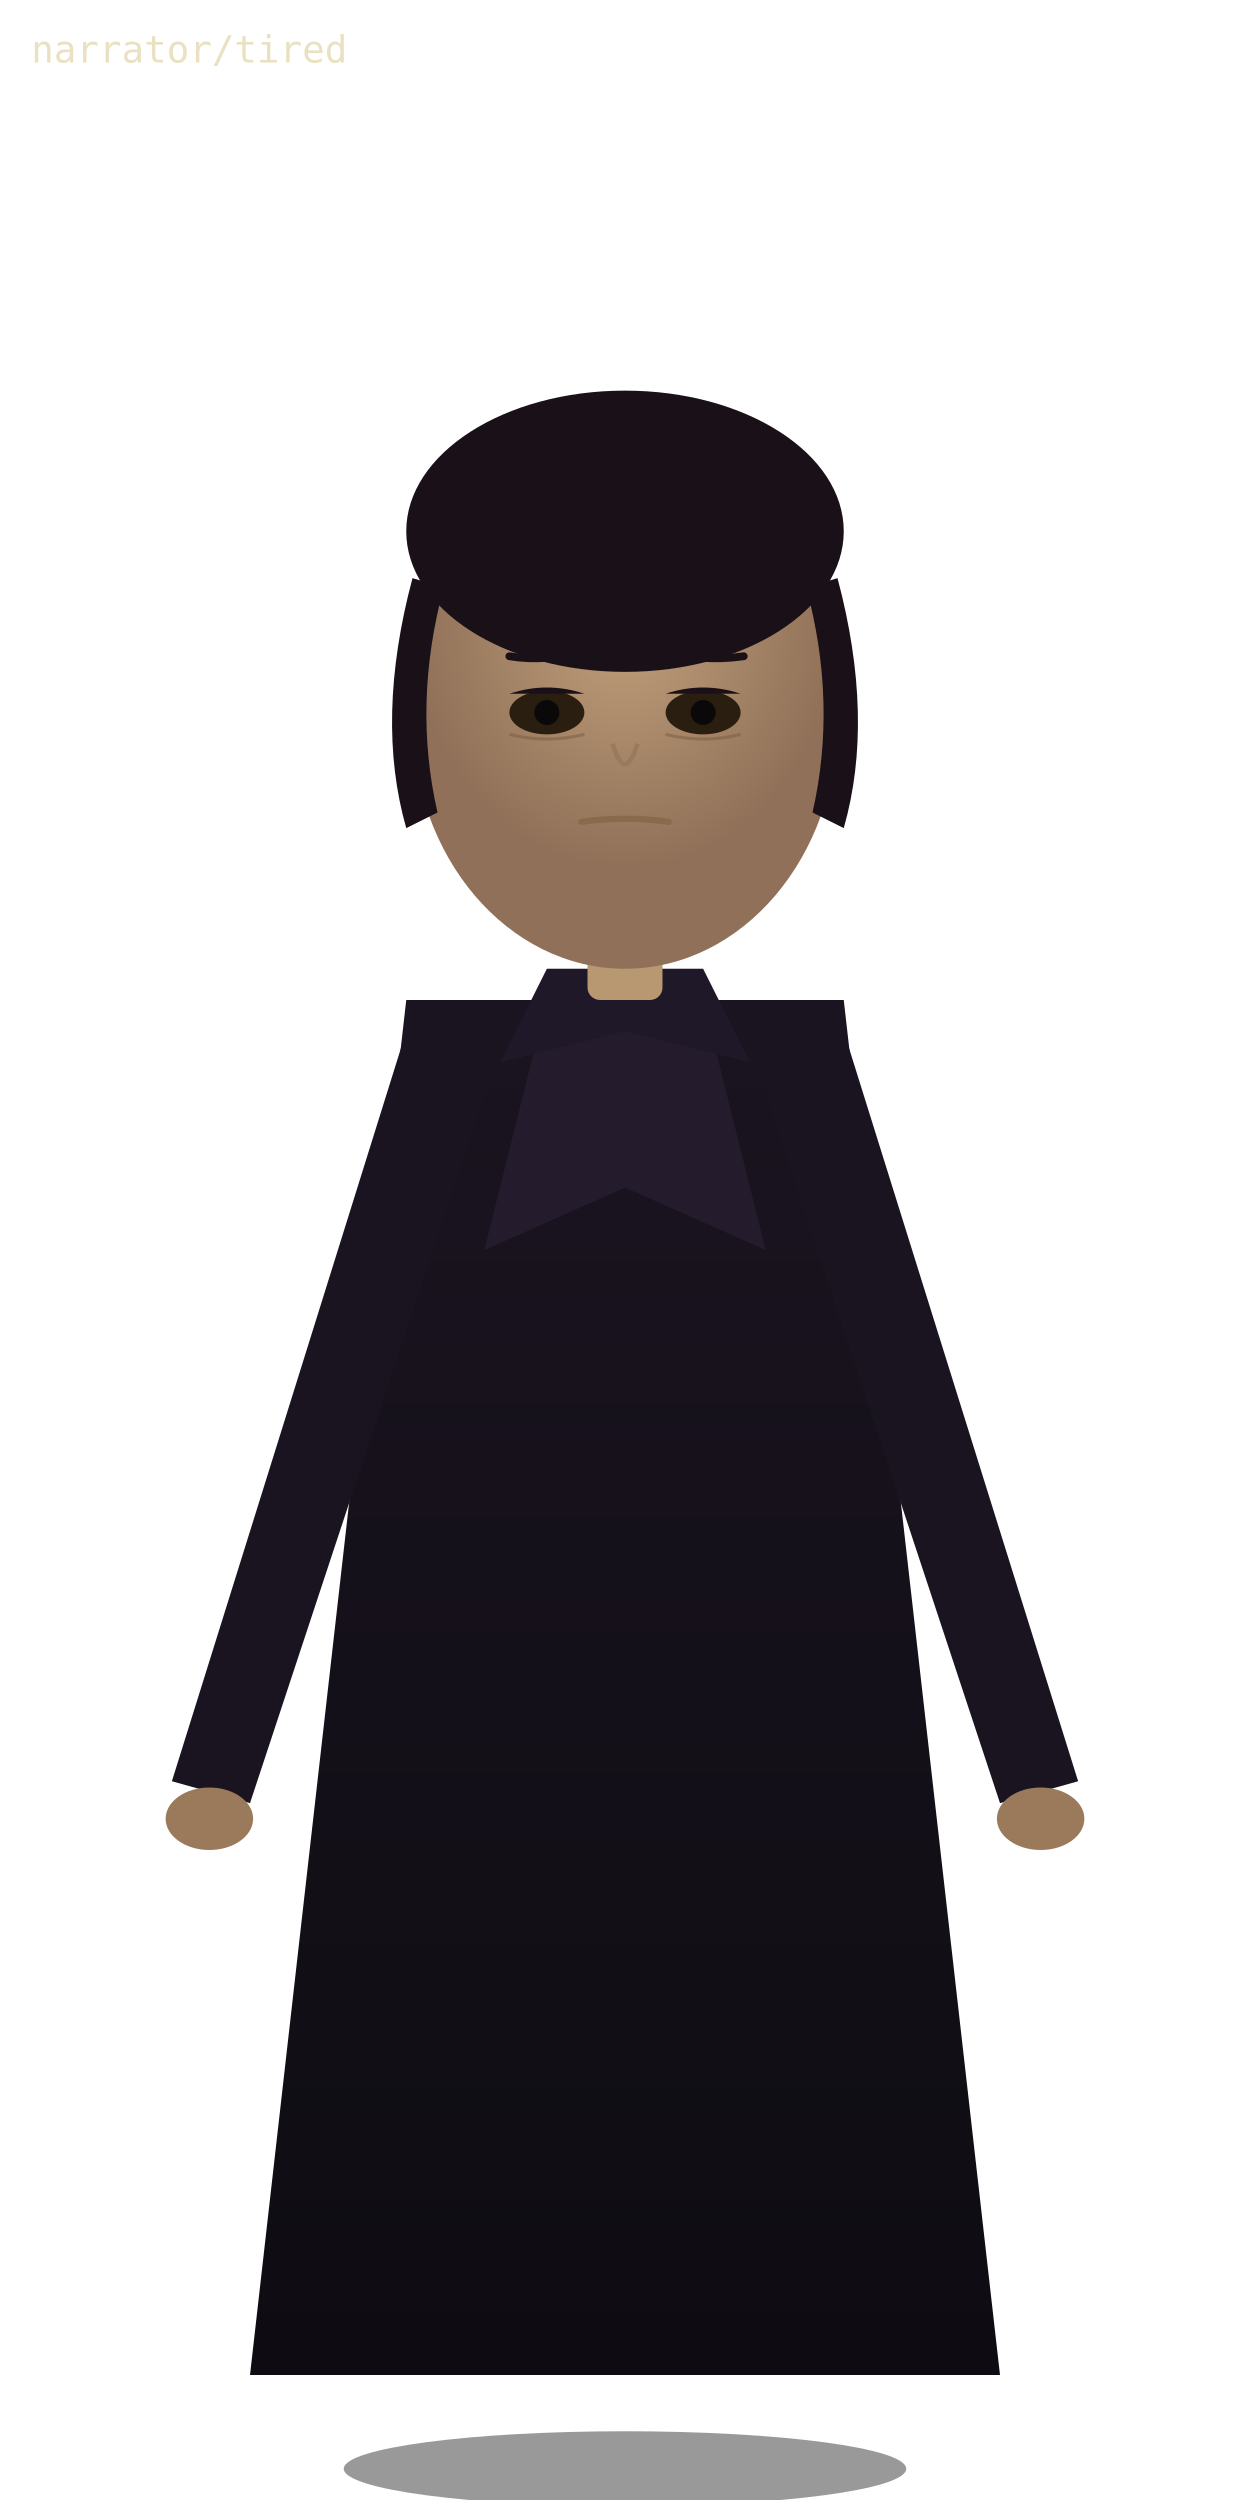
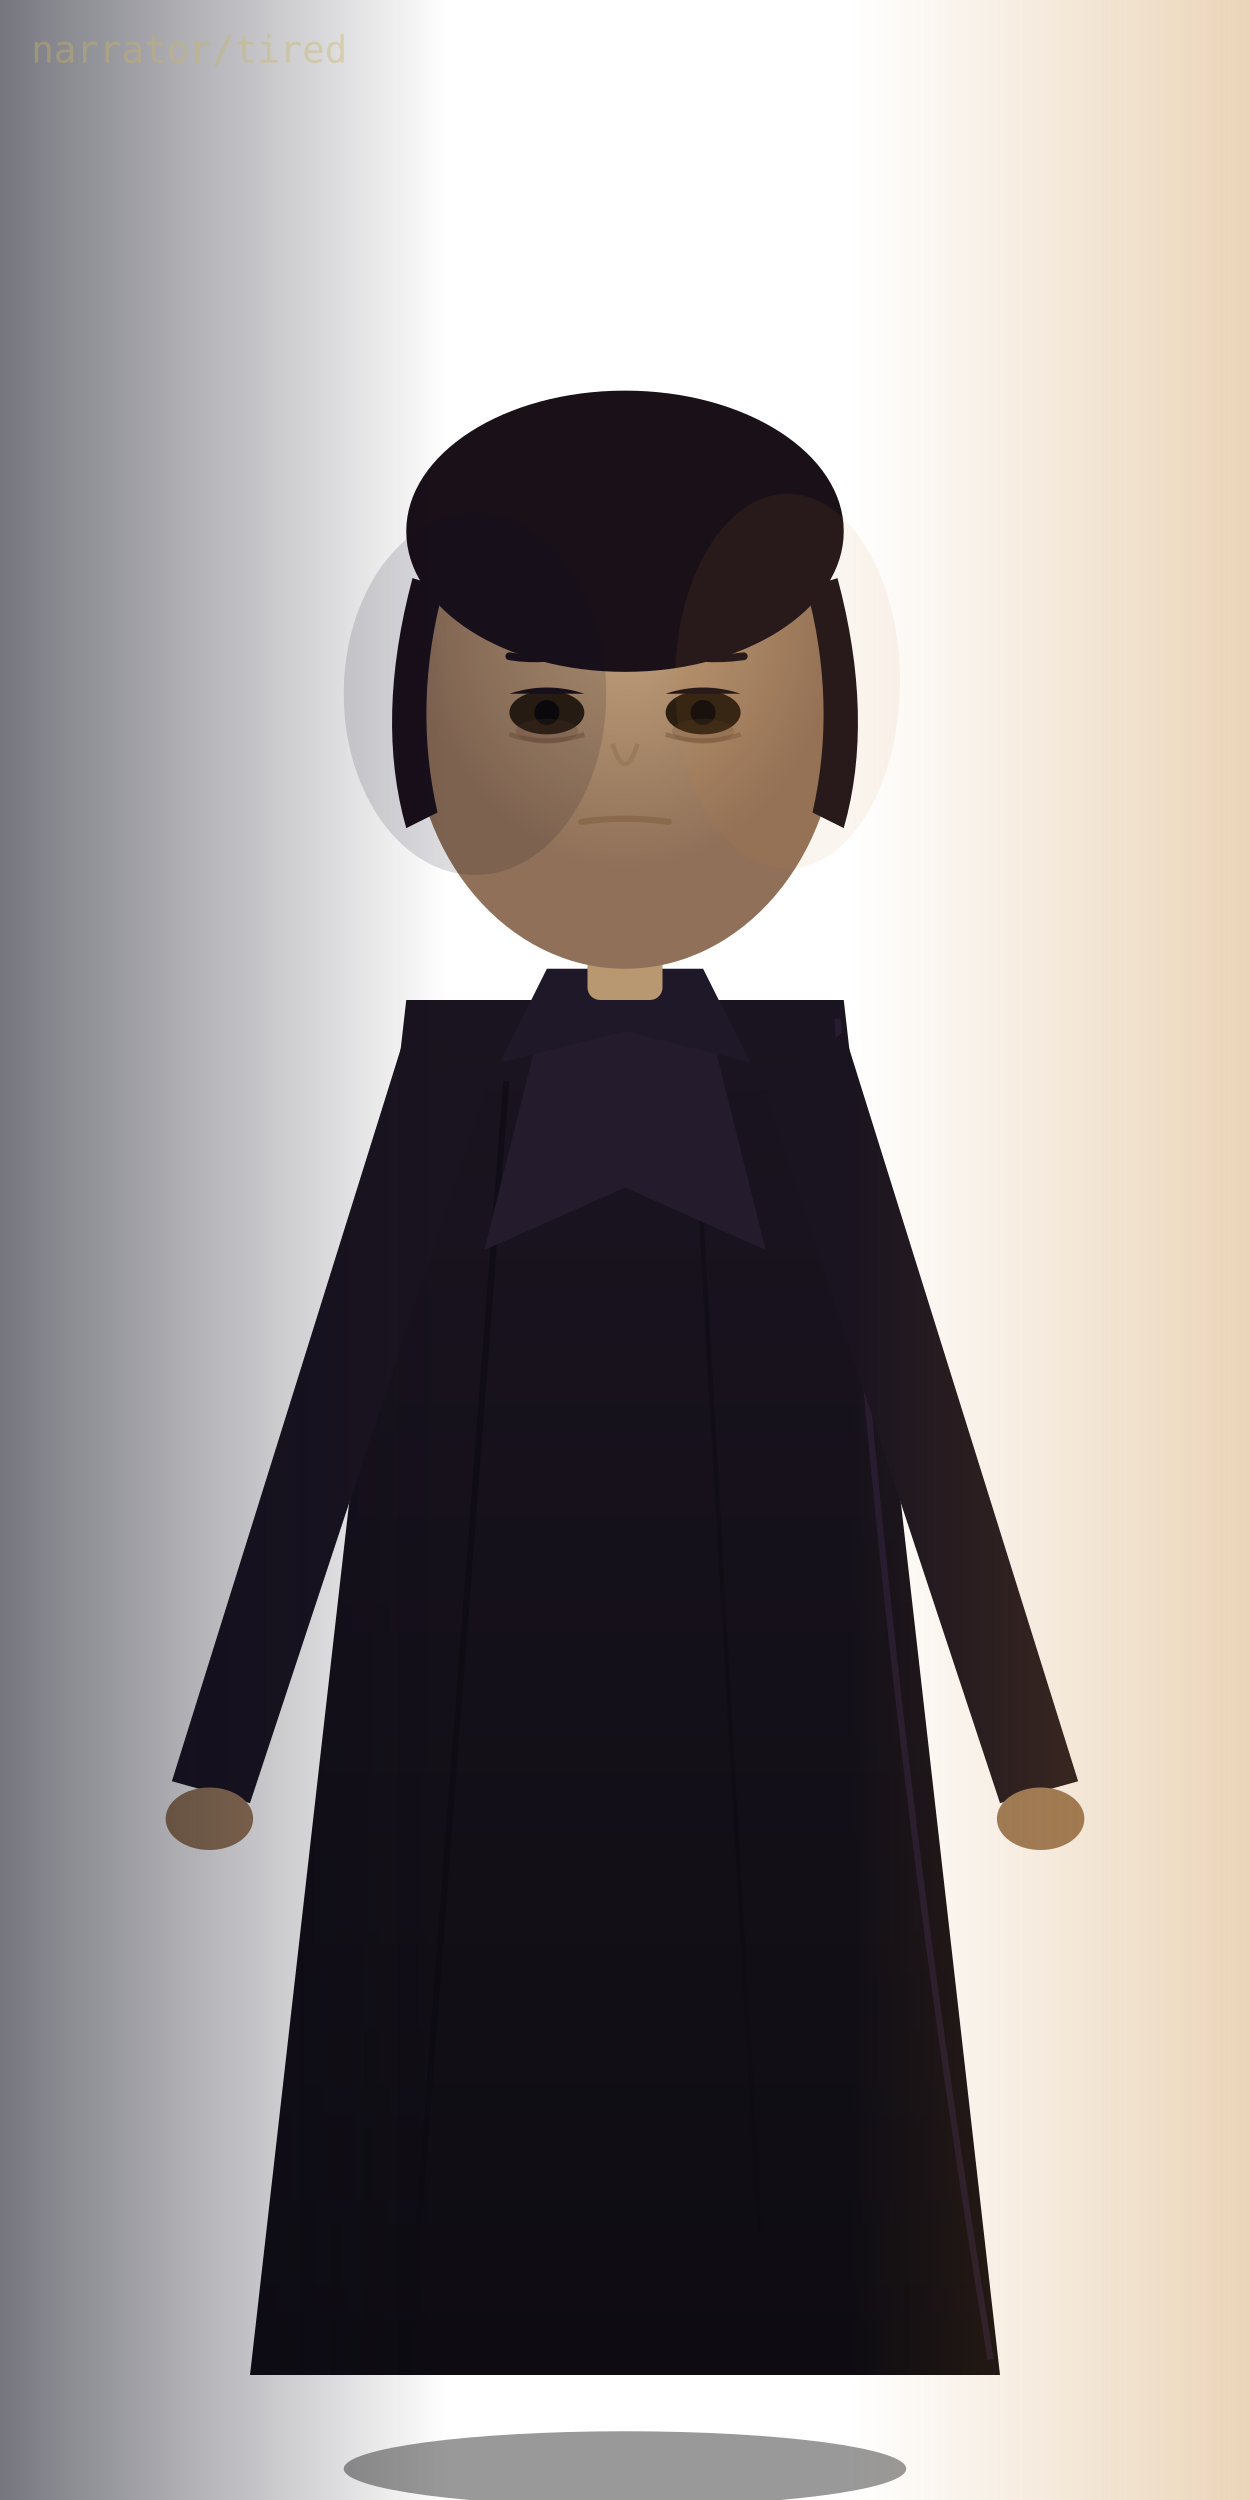
<svg xmlns="http://www.w3.org/2000/svg" viewBox="0 0 400 800" width="400" height="800">
  <defs>
    <linearGradient id="coat" x1="0" y1="0" x2="0" y2="1">
      <stop offset="0%" stop-color="#1a1420" />
      <stop offset="100%" stop-color="#0e0c12" />
    </linearGradient>
    <radialGradient id="face_light" cx="50%" cy="30%" r="50%">
      <stop offset="0%" stop-color="#c0a07a" />
      <stop offset="100%" stop-color="#907058" />
    </radialGradient>
+     <linearGradient id="rim_r" x1="0" y1="0" x2="1" y2="0">
+       <stop offset="0%" stop-color="#c07820" stop-opacity="0" />
+       <stop offset="68%" stop-color="#c07820" stop-opacity="0" />
+       <stop offset="100%" stop-color="#c07820" stop-opacity="0.32" />
+     </linearGradient>
+     <linearGradient id="shadow_l" x1="0" y1="0" x2="1" y2="0">
+       <stop offset="0%" stop-color="#080818" stop-opacity="0.56" />
+       <stop offset="36%" stop-color="#080818" stop-opacity="0" />
+       <stop offset="100%" stop-color="#000" stop-opacity="0" />
+     </linearGradient>
  </defs>
  <ellipse cx="200" cy="790" rx="90" ry="12" fill="#000" opacity="0.4" />
  <path d="M 130,320 L 80,760 L 320,760 L 270,320 Z" fill="url(#coat)" />
+   <line x1="162" y1="346" x2="134" y2="712" stroke="#0a0810" stroke-width="2" opacity="0.50" />
+   <line x1="222" y1="348" x2="243" y2="714" stroke="#0a0810" stroke-width="1.5" opacity="0.38" />
+   <path d="M 268,326 Q 282,542 317,755" stroke="#38264a" stroke-width="2" fill="none" opacity="0.46" />
  <path d="M 175,320 L 155,400 L 200,380 L 245,400 L 225,320 Z" fill="#241c2c" />
  <path d="M 175,310 L 160,340 L 200,330 L 240,340 L 225,310 Z" fill="#1e1828" />
  <path d="M 130,330 L 55,570 L 80,577 L 155,350 Z" fill="#1a1420" />
  <path d="M 270,330 L 345,570 L 320,577 L 245,350 Z" fill="#1a1420" />
  <ellipse cx="67" cy="582" rx="14" ry="10" fill="#9a7a5a" />
  <ellipse cx="333" cy="582" rx="14" ry="10" fill="#9a7a5a" />
  <rect x="188" y="255" width="24" height="65" fill="#b89870" rx="4" />
  <ellipse cx="200" cy="230" rx="68" ry="80" fill="url(#face_light)" />
  <ellipse cx="200" cy="170" rx="70" ry="45" fill="#1a1018" />
  <path d="M 132,185 Q 120,230 130,265 L 140,260 Q 132,225 142,188 Z" fill="#1a1018" />
  <path d="M 268,185 Q 280,230 270,265 L 260,260 Q 268,225 258,188 Z" fill="#1a1018" />
  <ellipse cx="175" cy="228" rx="12" ry="7" fill="#2a1e10" />
  <ellipse cx="225" cy="228" rx="12" ry="7" fill="#2a1e10" />
  <path d="M 163,222 Q 175,218 187,222" fill="#1a1018" stroke="none" />
  <path d="M 213,222 Q 225,218 237,222" fill="#1a1018" stroke="none" />
  <ellipse cx="175" cy="228" rx="4" ry="4" fill="#0a0808" />
  <ellipse cx="225" cy="228" rx="4" ry="4" fill="#0a0808" />
-   <path d="M 163,235 Q 175,238 187,235" fill="none" stroke="#7a5a40" stroke-width="1" opacity="0.5" />
-   <path d="M 213,235 Q 225,238 237,235" fill="none" stroke="#7a5a40" stroke-width="1" opacity="0.5" />
+   <path d="M 163,235 Q 175,239 187,235" fill="none" stroke="#7a5a40" stroke-width="1.5" opacity="0.55" />
+   <path d="M 213,235 Q 225,239 237,235" fill="none" stroke="#7a5a40" stroke-width="1.5" opacity="0.55" />
+   <ellipse cx="175" cy="234" rx="10" ry="4" fill="#5a3a28" opacity="0.20" />
+   <ellipse cx="225" cy="234" rx="10" ry="4" fill="#5a3a28" opacity="0.20" />
  <path d="M 163,210 Q 175,212 188,208" fill="none" stroke="#1a1018" stroke-width="2.5" stroke-linecap="round" />
  <path d="M 212,208 Q 224,212 238,210" fill="none" stroke="#1a1018" stroke-width="2.5" stroke-linecap="round" />
  <path d="M 196,238 Q 200,251 204,238" fill="none" stroke="#9a7a5a" stroke-width="1.5" />
  <path d="M 186,263 Q 200,261 214,263" fill="none" stroke="#8a6a4a" stroke-width="2" stroke-linecap="round" />
+   <rect x="0" y="0" width="400" height="800" fill="url(#rim_r)" />
+   <rect x="0" y="0" width="400" height="800" fill="url(#shadow_l)" />
+   <ellipse cx="152" cy="222" rx="42" ry="58" fill="#08081a" opacity="0.14" />
+   <ellipse cx="252" cy="218" rx="36" ry="60" fill="#d08030" opacity="0.08" />
  <text x="10" y="20" font-family="monospace" font-size="12" fill="rgba(200,180,100,0.4)">narrator/tired</text>
</svg>
